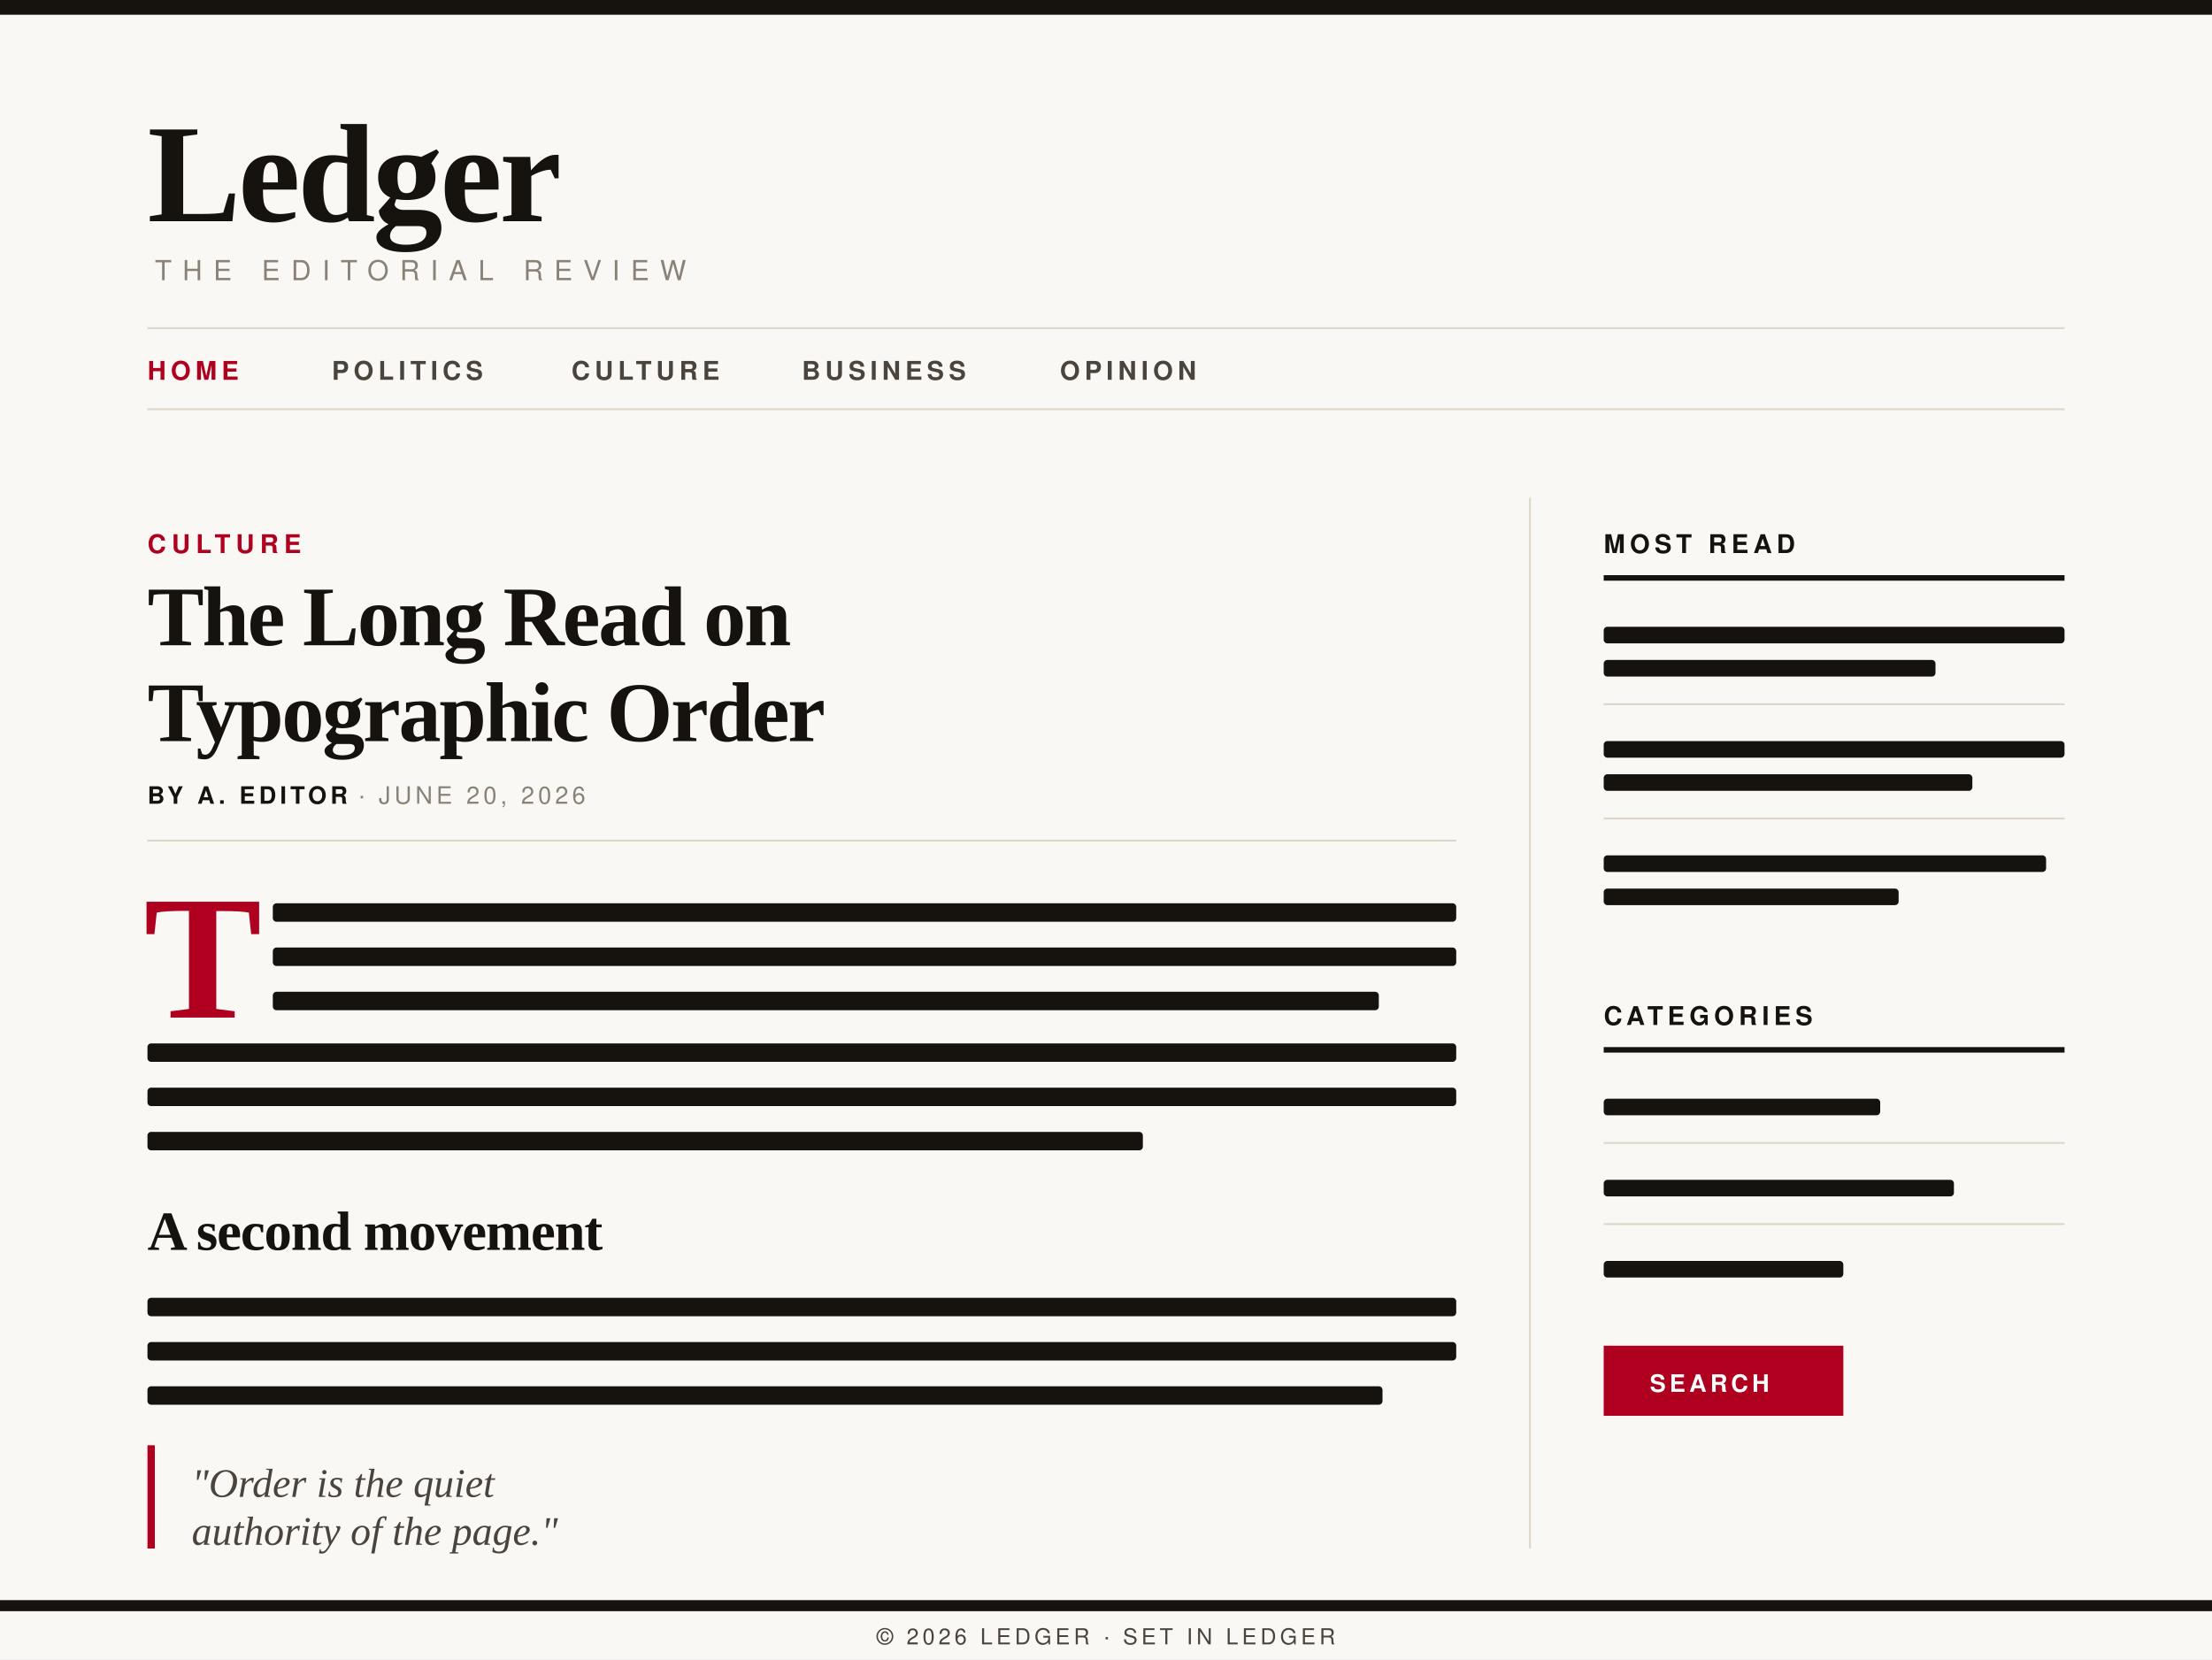
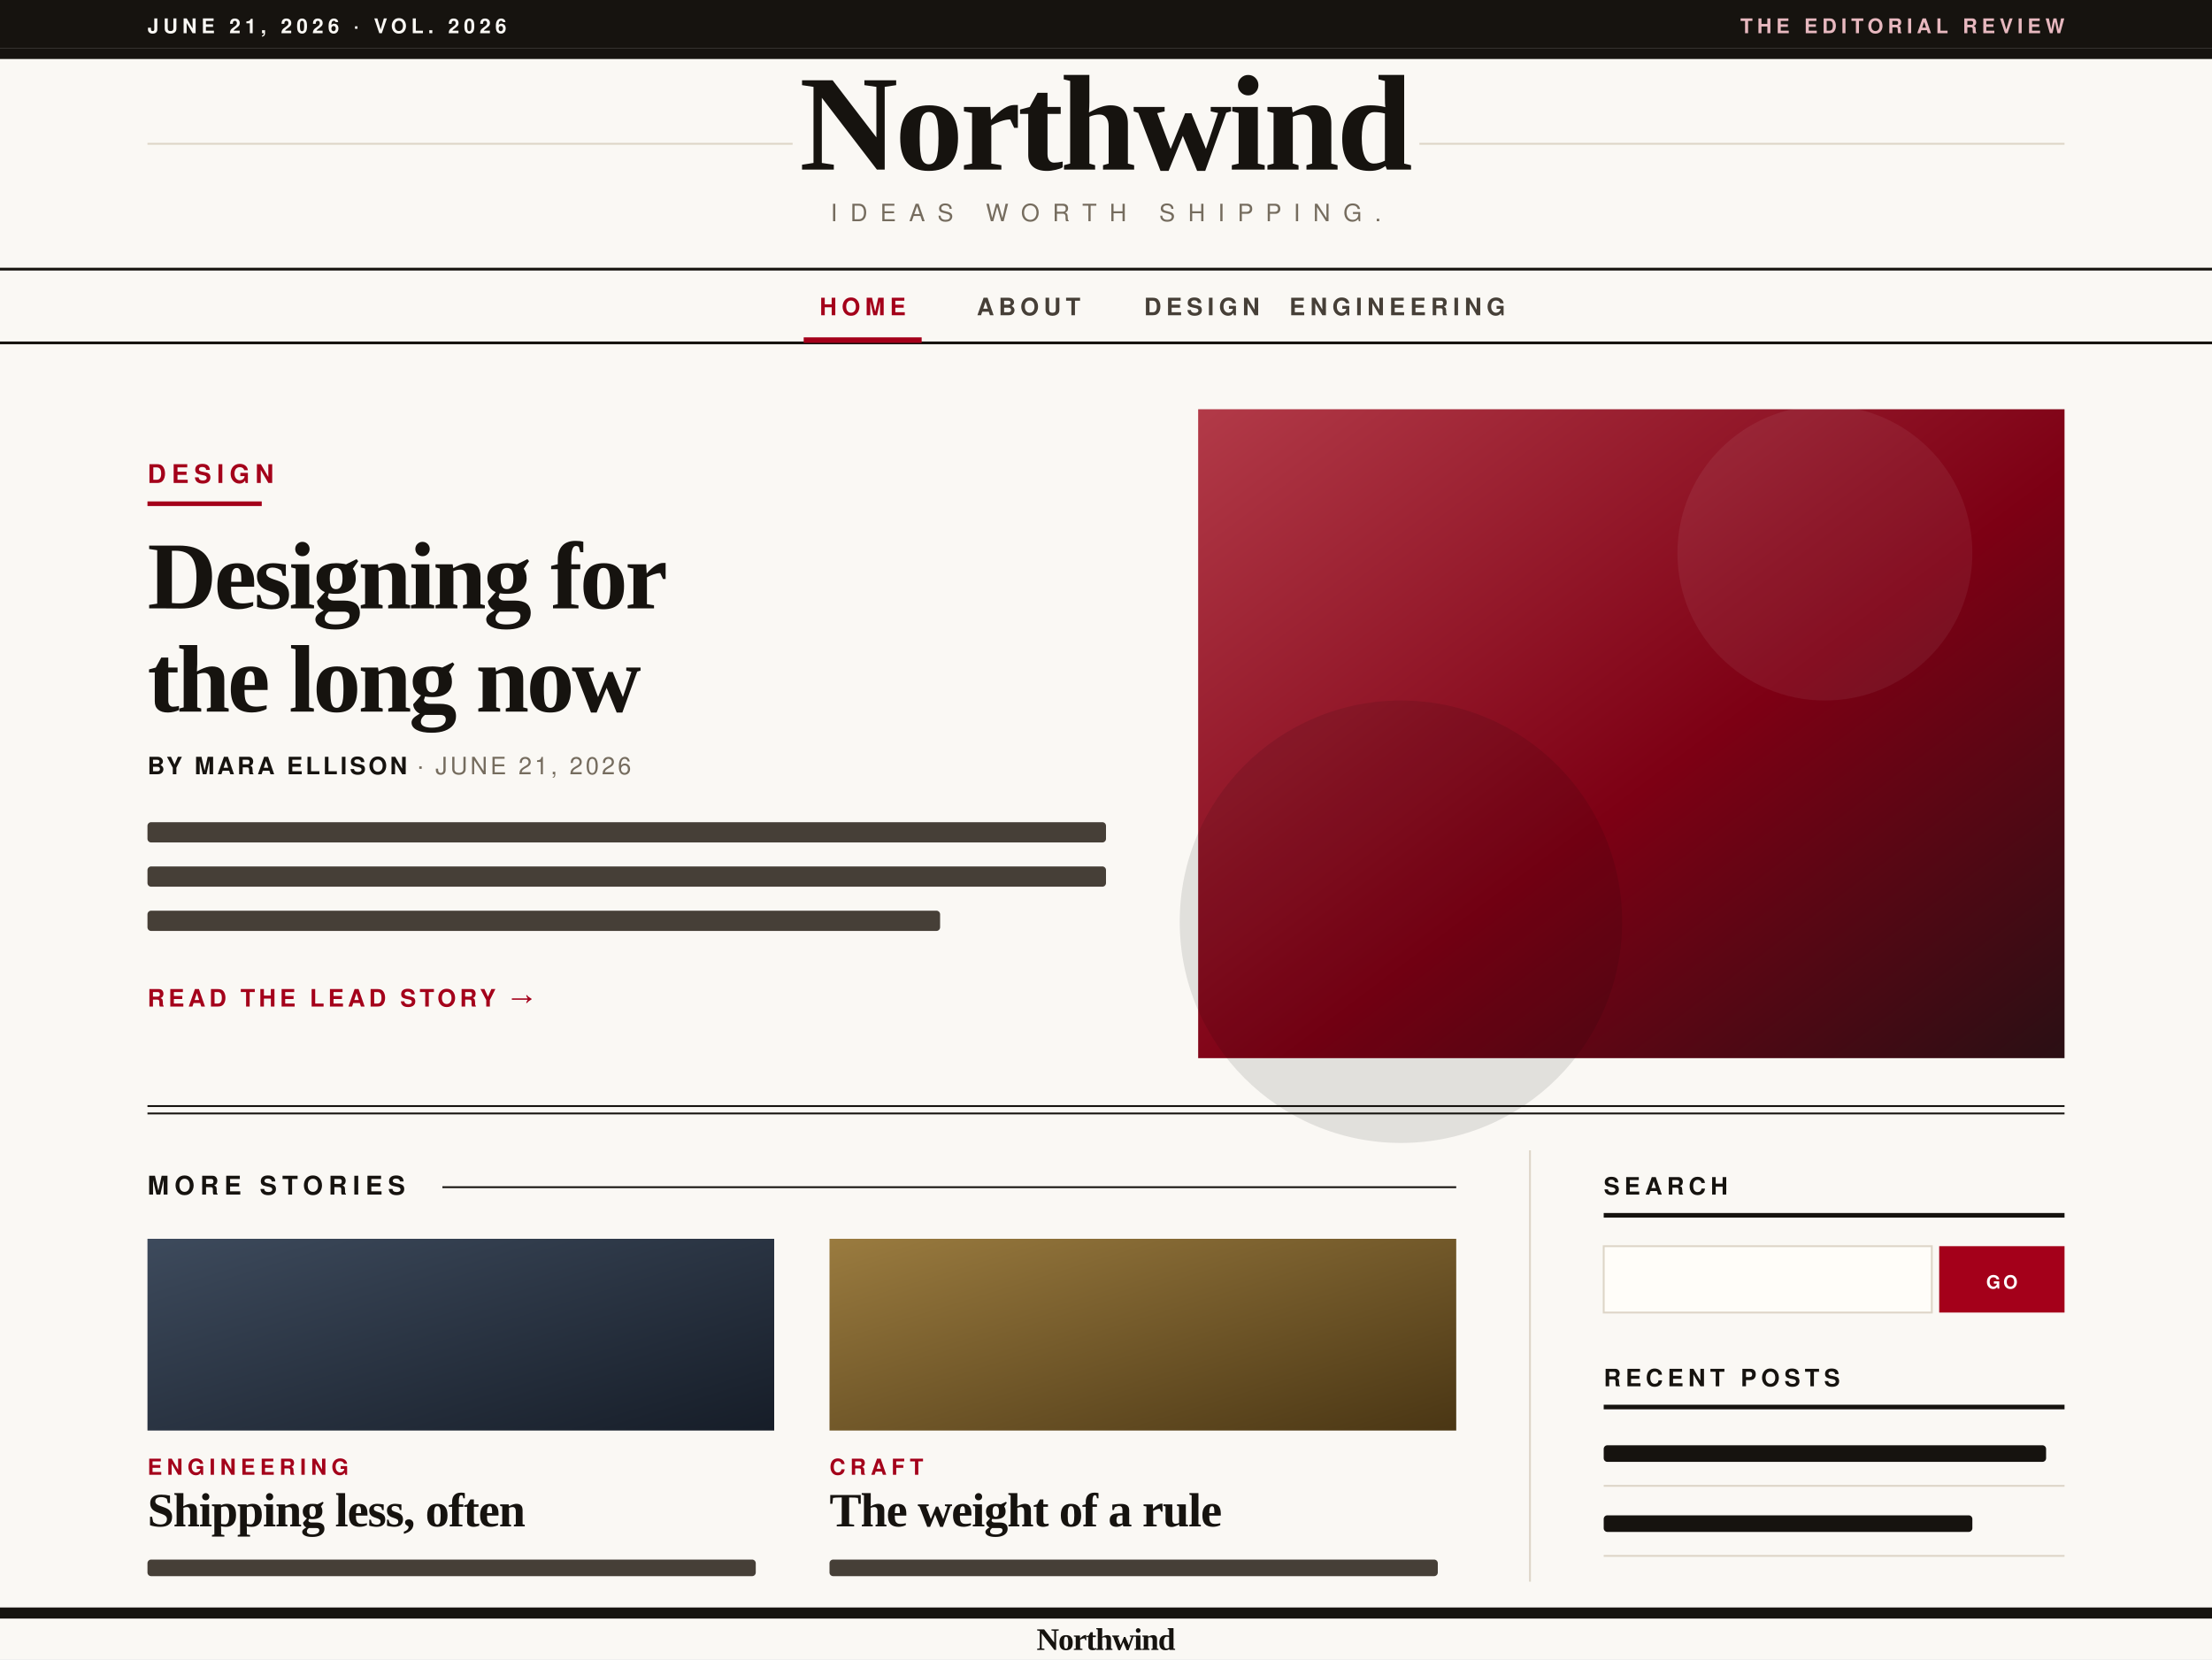
<svg xmlns="http://www.w3.org/2000/svg" width="1200" height="900" viewBox="0 0 1200 900" font-family="Georgia, 'Times New Roman', serif">
+   <defs>
+     <linearGradient id="lead" x1="0" y1="0" x2="1" y2="1">
+       <stop offset="0" stop-color="#b23a48" />
+       <stop offset="0.55" stop-color="#7d0014" />
+       <stop offset="1" stop-color="#2a0f14" />
+     </linearGradient>
+     <linearGradient id="card1" x1="0" y1="0" x2="1" y2="1">
+       <stop offset="0" stop-color="#3d4a5c" />
+       <stop offset="1" stop-color="#161d28" />
+     </linearGradient>
+     <linearGradient id="card2" x1="0" y1="0" x2="1" y2="1">
+       <stop offset="0" stop-color="#9a7b3f" />
+       <stop offset="1" stop-color="#4a3614" />
+     </linearGradient>
+   </defs>
  <rect width="1200" height="900" fill="#faf8f4" />
-   <rect x="0" y="0" width="1200" height="8" fill="#16130f" />
-   <text x="80" y="120" font-size="76" font-weight="700" fill="#16130f" letter-spacing="-1.5">Ledger</text>
-   <text x="84" y="152" font-family="Helvetica, Arial, sans-serif" font-size="15" letter-spacing="6" fill="#8a8276">THE EDITORIAL REVIEW</text>
-   <line x1="80" y1="178" x2="1120" y2="178" stroke="#ddd6c9" stroke-width="1" />
-   <line x1="80" y1="222" x2="1120" y2="222" stroke="#ddd6c9" stroke-width="1" />
-   <g font-family="Helvetica, Arial, sans-serif" font-size="14" font-weight="700" letter-spacing="2.5">
-     <text x="80" y="206" fill="#b00020">HOME</text>
-     <text x="180" y="206" fill="#4a443c">POLITICS</text>
-     <text x="310" y="206" fill="#4a443c">CULTURE</text>
-     <text x="435" y="206" fill="#4a443c">BUSINESS</text>
-     <text x="575" y="206" fill="#4a443c">OPINION</text>
+   <rect x="0" y="0" width="1200" height="26" fill="#16130f" />
+   <text x="80" y="18" font-family="Helvetica, Arial, sans-serif" font-size="11" font-weight="700" letter-spacing="2.4" fill="#faf8f4">JUNE 21, 2026 · VOL. 2026</text>
+   <text x="1120" y="18" text-anchor="end" font-family="Helvetica, Arial, sans-serif" font-size="11" font-weight="700" letter-spacing="2.4" fill="#e7b8bf">THE EDITORIAL REVIEW</text>
+   <rect x="0" y="26" width="1200" height="6" fill="#16130f" />
+   <line x1="80" y1="78" x2="430" y2="78" stroke="#ddd5c7" stroke-width="1" />
+   <line x1="770" y1="78" x2="1120" y2="78" stroke="#ddd5c7" stroke-width="1" />
+   <text x="600" y="92" text-anchor="middle" font-size="74" font-weight="700" fill="#16130f" letter-spacing="-1.6">Northwind</text>
+   <text x="600" y="120" text-anchor="middle" font-family="Helvetica, Arial, sans-serif" font-size="13" letter-spacing="7" fill="#756c5e">IDEAS WORTH SHIPPING.</text>
+   <line x1="0" y1="146" x2="1200" y2="146" stroke="#16130f" stroke-width="1.5" />
+   <line x1="0" y1="186" x2="1200" y2="186" stroke="#16130f" stroke-width="1.5" />
+   <g font-family="Helvetica, Arial, sans-serif" font-size="13" font-weight="700" letter-spacing="2.6" text-anchor="middle">
+     <text x="468" y="171" fill="#a4001a">HOME</text>
+     <rect x="436" y="183" width="64" height="3" fill="#a4001a" />
+     <text x="558" y="171" fill="#463f37">ABOUT</text>
+     <text x="652" y="171" fill="#463f37">DESIGN</text>
+     <text x="758" y="171" fill="#463f37">ENGINEERING</text>
  </g>
-   <line x1="830" y1="270" x2="830" y2="840" stroke="#ddd6c9" stroke-width="1" />
-   <text x="80" y="300" font-family="Helvetica, Arial, sans-serif" font-size="14" font-weight="700" letter-spacing="3" fill="#b00020">CULTURE</text>
-   <text x="80" y="350" font-size="46" font-weight="700" fill="#16130f" letter-spacing="-1">The Long Read on</text>
-   <text x="80" y="402" font-size="46" font-weight="700" fill="#16130f" letter-spacing="-1">Typographic Order</text>
-   <text x="80" y="436" font-family="Helvetica, Arial, sans-serif" font-size="13" font-weight="700" letter-spacing="2" fill="#16130f">BY A. EDITOR
-     <tspan fill="#8a8276" font-weight="400"> · JUNE 20, 2026</tspan>
+   <rect x="650" y="222" width="470" height="352" fill="url(#lead)" />
+   <circle cx="990" cy="300" r="80" fill="#ffffff" opacity="0.06" />
+   <circle cx="760" cy="500" r="120" fill="#000000" opacity="0.10" />
+   <text x="80" y="262" font-family="Helvetica, Arial, sans-serif" font-size="14" font-weight="700" letter-spacing="3" fill="#a4001a">DESIGN</text>
+   <rect x="80" y="272" width="62" height="2.5" fill="#a4001a" />
+   <text x="80" y="330" font-size="52" font-weight="700" fill="#16130f" letter-spacing="-1.4">Designing for</text>
+   <text x="80" y="386" font-size="52" font-weight="700" fill="#16130f" letter-spacing="-1.4">the long now</text>
+   <text x="80" y="420" font-family="Helvetica, Arial, sans-serif" font-size="13" font-weight="700" letter-spacing="1.5" fill="#16130f">BY MARA ELLISON
+     <tspan fill="#756c5e" font-weight="400"> · JUNE 21, 2026</tspan>
  </text>
-   <line x1="80" y1="456" x2="790" y2="456" stroke="#ddd6c9" stroke-width="1" />
-   <text x="78" y="552" font-size="96" font-weight="700" fill="#b00020">T</text>
-   <g fill="#16130f">
-     <rect x="148" y="490" width="642" height="10" rx="2" />
-     <rect x="148" y="514" width="642" height="10" rx="2" />
-     <rect x="148" y="538" width="600" height="10" rx="2" />
-     <rect x="80" y="566" width="710" height="10" rx="2" />
-     <rect x="80" y="590" width="710" height="10" rx="2" />
-     <rect x="80" y="614" width="540" height="10" rx="2" />
+   <g fill="#463f37">
+     <rect x="80" y="446" width="520" height="11" rx="2" />
+     <rect x="80" y="470" width="520" height="11" rx="2" />
+     <rect x="80" y="494" width="430" height="11" rx="2" />
  </g>
-   <text x="80" y="678" font-size="30" font-weight="700" fill="#16130f" letter-spacing="-0.5">A second movement</text>
-   <g fill="#16130f">
-     <rect x="80" y="704" width="710" height="10" rx="2" />
-     <rect x="80" y="728" width="710" height="10" rx="2" />
-     <rect x="80" y="752" width="670" height="10" rx="2" />
+   <text x="80" y="546" font-family="Helvetica, Arial, sans-serif" font-size="13" font-weight="700" letter-spacing="2" fill="#a4001a">READ THE LEAD STORY →</text>
+   <line x1="80" y1="600" x2="1120" y2="600" stroke="#16130f" stroke-width="1" />
+   <line x1="80" y1="604" x2="1120" y2="604" stroke="#16130f" stroke-width="1" />
+   <text x="80" y="648" font-family="Helvetica, Arial, sans-serif" font-size="14" font-weight="700" letter-spacing="3" fill="#16130f">MORE STORIES</text>
+   <line x1="240" y1="644" x2="790" y2="644" stroke="#16130f" stroke-width="1" />
+   <rect x="80" y="672" width="340" height="104" fill="url(#card1)" />
+   <text x="80" y="800" font-family="Helvetica, Arial, sans-serif" font-size="12" font-weight="700" letter-spacing="2.5" fill="#a4001a">ENGINEERING</text>
+   <text x="80" y="828" font-size="26" font-weight="700" fill="#16130f" letter-spacing="-0.5">Shipping less, often</text>
+   <rect x="80" y="846" width="330" height="9" rx="2" fill="#463f37" />
+   <rect x="450" y="672" width="340" height="104" fill="url(#card2)" />
+   <text x="450" y="800" font-family="Helvetica, Arial, sans-serif" font-size="12" font-weight="700" letter-spacing="2.5" fill="#a4001a">CRAFT</text>
+   <text x="450" y="828" font-size="26" font-weight="700" fill="#16130f" letter-spacing="-0.5">The weight of a rule</text>
+   <rect x="450" y="846" width="330" height="9" rx="2" fill="#463f37" />
+   <line x1="830" y1="624" x2="830" y2="858" stroke="#ddd5c7" stroke-width="1" />
+   <text x="870" y="648" font-family="Helvetica, Arial, sans-serif" font-size="13" font-weight="700" letter-spacing="2.5" fill="#16130f">SEARCH</text>
+   <rect x="870" y="658" width="250" height="2.5" fill="#16130f" />
+   <rect x="870" y="676" width="178" height="36" fill="#fffdf9" stroke="#ddd5c7" stroke-width="1" />
+   <rect x="1052" y="676" width="68" height="36" fill="#a4001a" />
+   <text x="1086" y="699" text-anchor="middle" font-family="Helvetica, Arial, sans-serif" font-size="10" font-weight="700" letter-spacing="1.5" fill="#ffffff">GO</text>
+   <text x="870" y="752" font-family="Helvetica, Arial, sans-serif" font-size="13" font-weight="700" letter-spacing="2.5" fill="#16130f">RECENT POSTS</text>
+   <rect x="870" y="762" width="250" height="2.5" fill="#16130f" />
+   <g fill="#16130f" font-family="Helvetica, Arial, sans-serif">
+     <rect x="870" y="784" width="240" height="9" rx="2" />
+     <line x1="870" y1="806" x2="1120" y2="806" stroke="#ddd5c7" stroke-width="1" />
+     <rect x="870" y="822" width="200" height="9" rx="2" />
+     <line x1="870" y1="844" x2="1120" y2="844" stroke="#ddd5c7" stroke-width="1" />
  </g>
-   <rect x="80" y="784" width="4" height="56" fill="#b00020" />
-   <text x="104" y="812" font-size="22" font-style="italic" fill="#4a443c">"Order is the quiet</text>
-   <text x="104" y="838" font-size="22" font-style="italic" fill="#4a443c">authority of the page."</text>
-   <text x="870" y="300" font-family="Helvetica, Arial, sans-serif" font-size="14" font-weight="700" letter-spacing="2.5" fill="#16130f">MOST READ</text>
-   <rect x="870" y="312" width="250" height="3" fill="#16130f" />
-   <g fill="#16130f">
-     <rect x="870" y="340" width="250" height="9" rx="2" />
-     <rect x="870" y="358" width="180" height="9" rx="2" />
-     <line x1="870" y1="382" x2="1120" y2="382" stroke="#ddd6c9" stroke-width="1" />
-     <rect x="870" y="402" width="250" height="9" rx="2" />
-     <rect x="870" y="420" width="200" height="9" rx="2" />
-     <line x1="870" y1="444" x2="1120" y2="444" stroke="#ddd6c9" stroke-width="1" />
-     <rect x="870" y="464" width="240" height="9" rx="2" />
-     <rect x="870" y="482" width="160" height="9" rx="2" />
-   </g>
-   <text x="870" y="556" font-family="Helvetica, Arial, sans-serif" font-size="14" font-weight="700" letter-spacing="2.5" fill="#16130f">CATEGORIES</text>
-   <rect x="870" y="568" width="250" height="3" fill="#16130f" />
-   <g fill="#16130f">
-     <rect x="870" y="596" width="150" height="9" rx="2" />
-     <line x1="870" y1="620" x2="1120" y2="620" stroke="#ddd6c9" stroke-width="1" />
-     <rect x="870" y="640" width="190" height="9" rx="2" />
-     <line x1="870" y1="664" x2="1120" y2="664" stroke="#ddd6c9" stroke-width="1" />
-     <rect x="870" y="684" width="130" height="9" rx="2" />
-   </g>
-   <rect x="870" y="730" width="130" height="38" fill="#b00020" />
-   <text x="895" y="755" font-family="Helvetica, Arial, sans-serif" font-size="13" font-weight="700" letter-spacing="2" fill="#ffffff">SEARCH</text>
-   <rect x="0" y="868" width="1200" height="6" fill="#16130f" />
-   <text x="600" y="892" text-anchor="middle" font-family="Helvetica, Arial, sans-serif" font-size="12" letter-spacing="2" fill="#4a443c">© 2026 LEDGER · SET IN LEDGER</text>
+   <rect x="0" y="872" width="1200" height="6" fill="#16130f" />
+   <text x="600" y="895" text-anchor="middle" font-size="17" font-weight="700" fill="#16130f" letter-spacing="-0.5">Northwind</text>
</svg>
